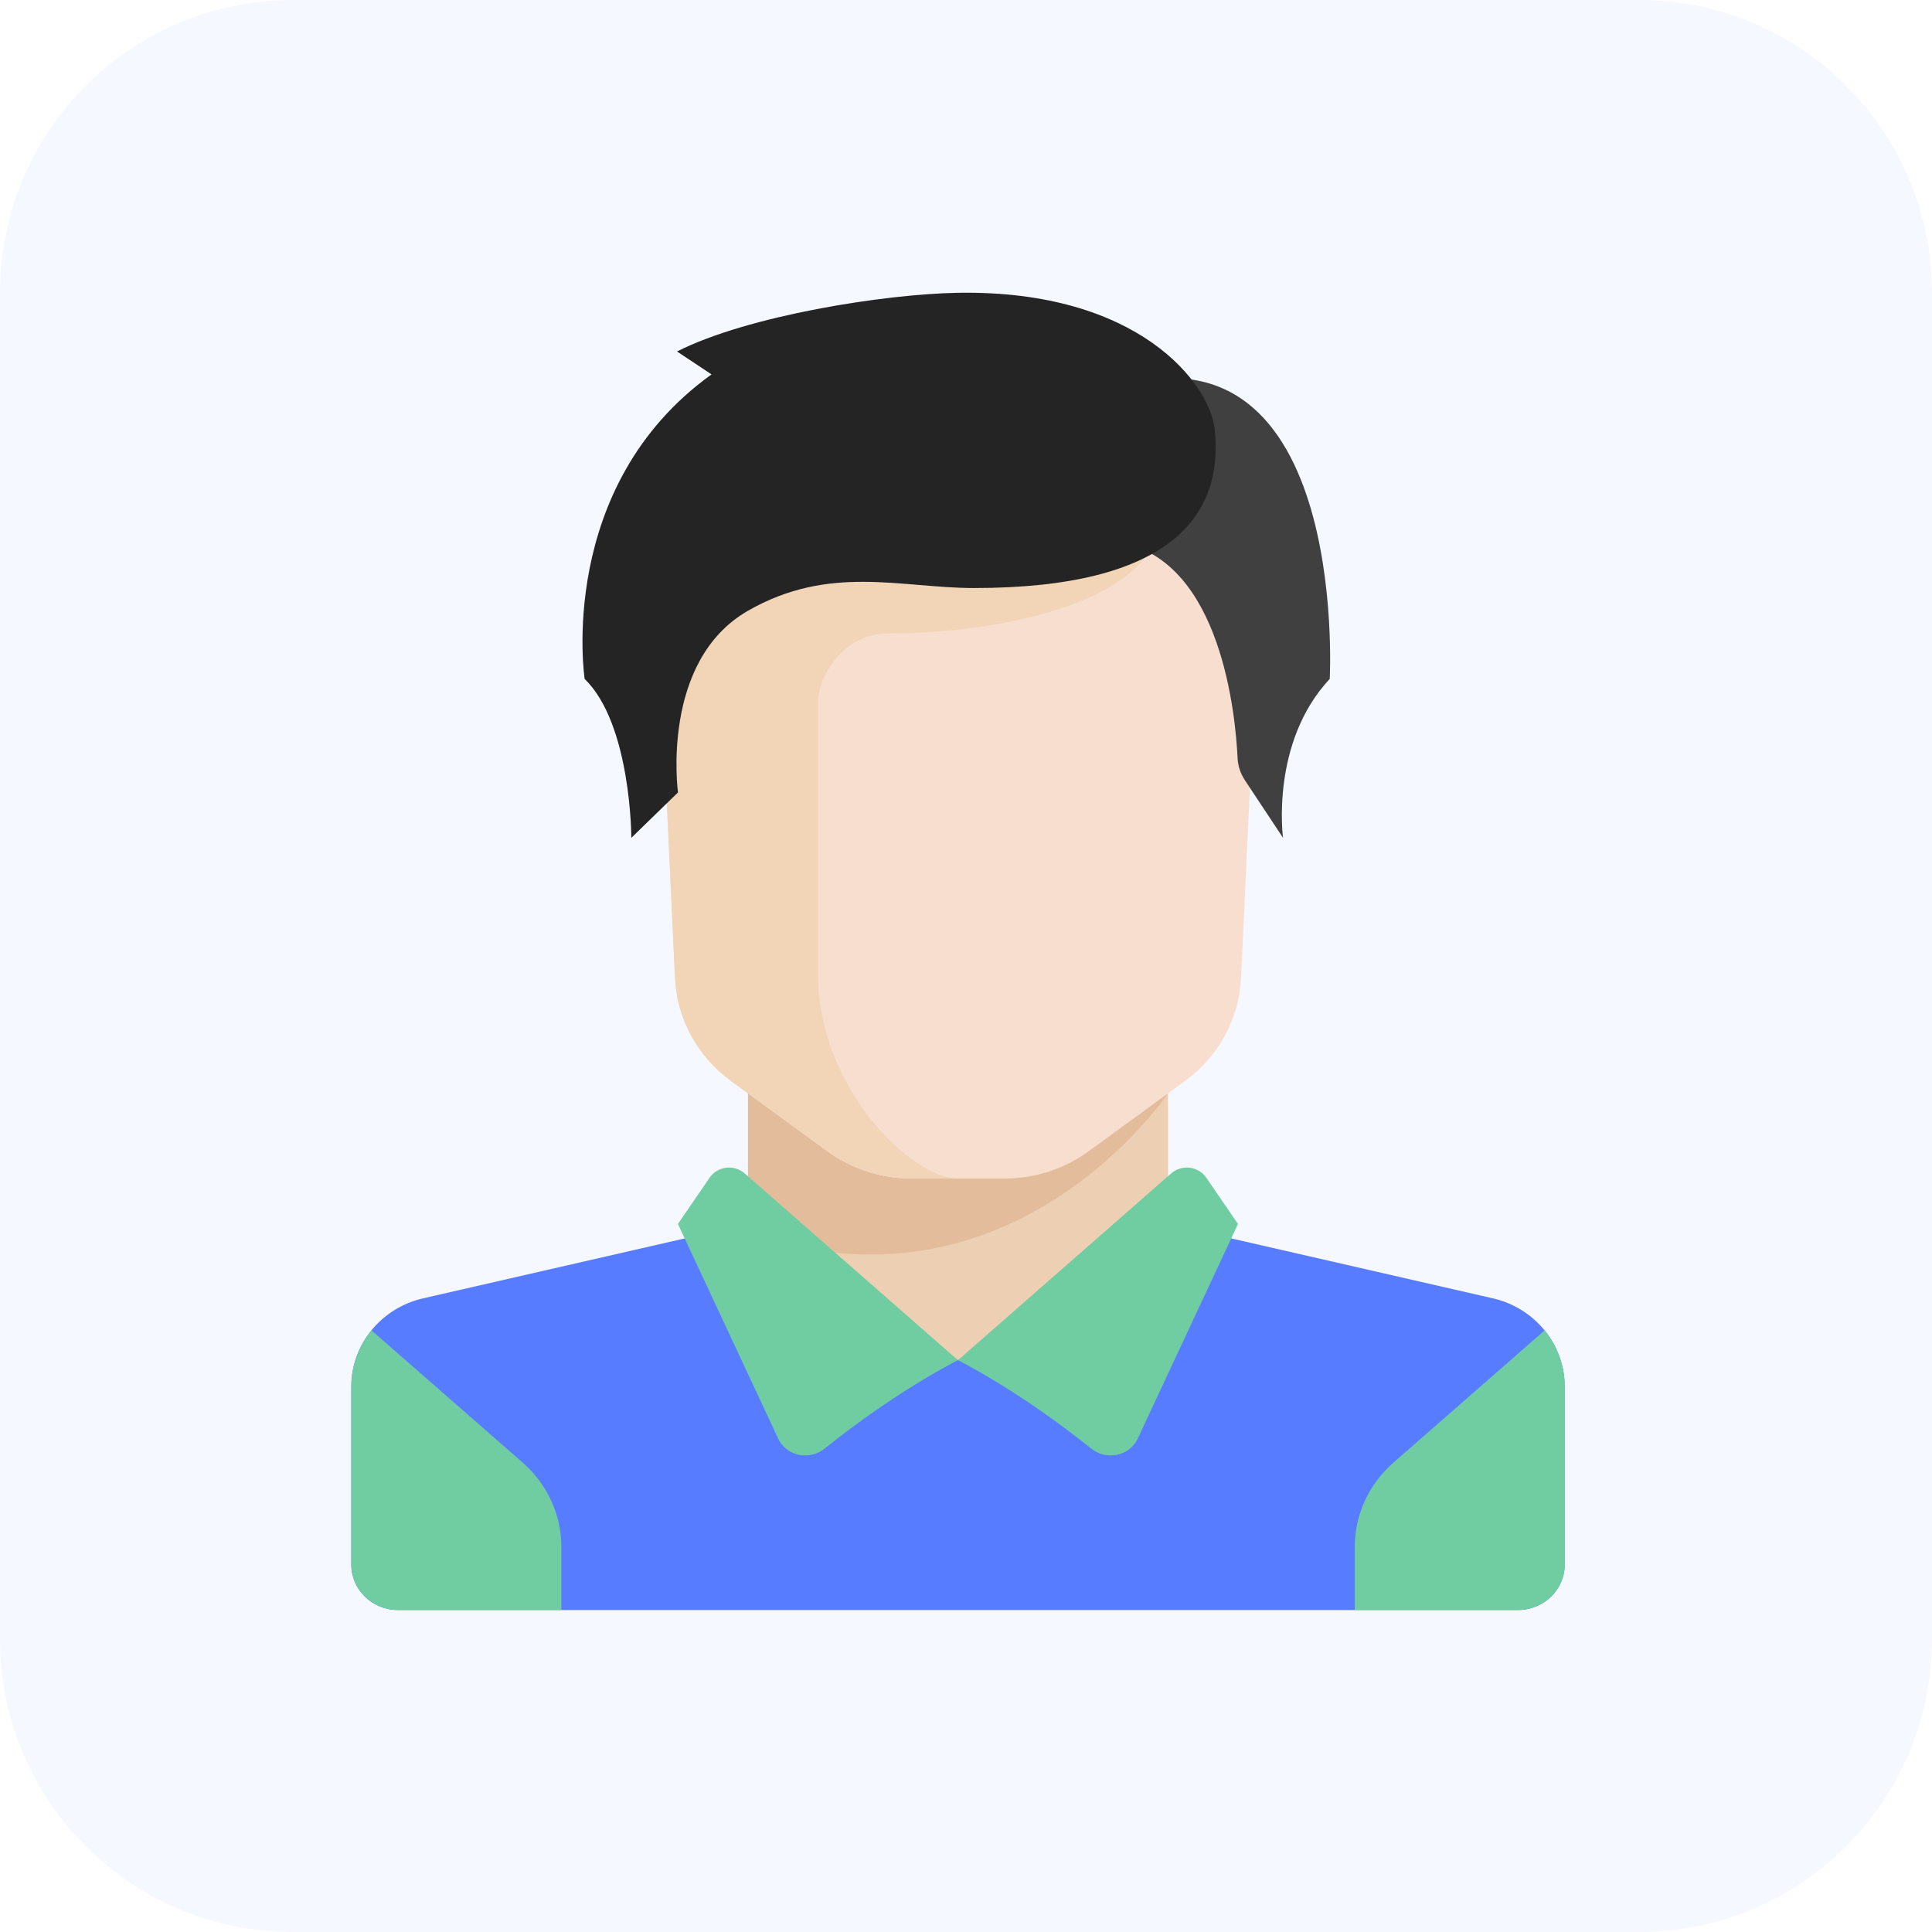
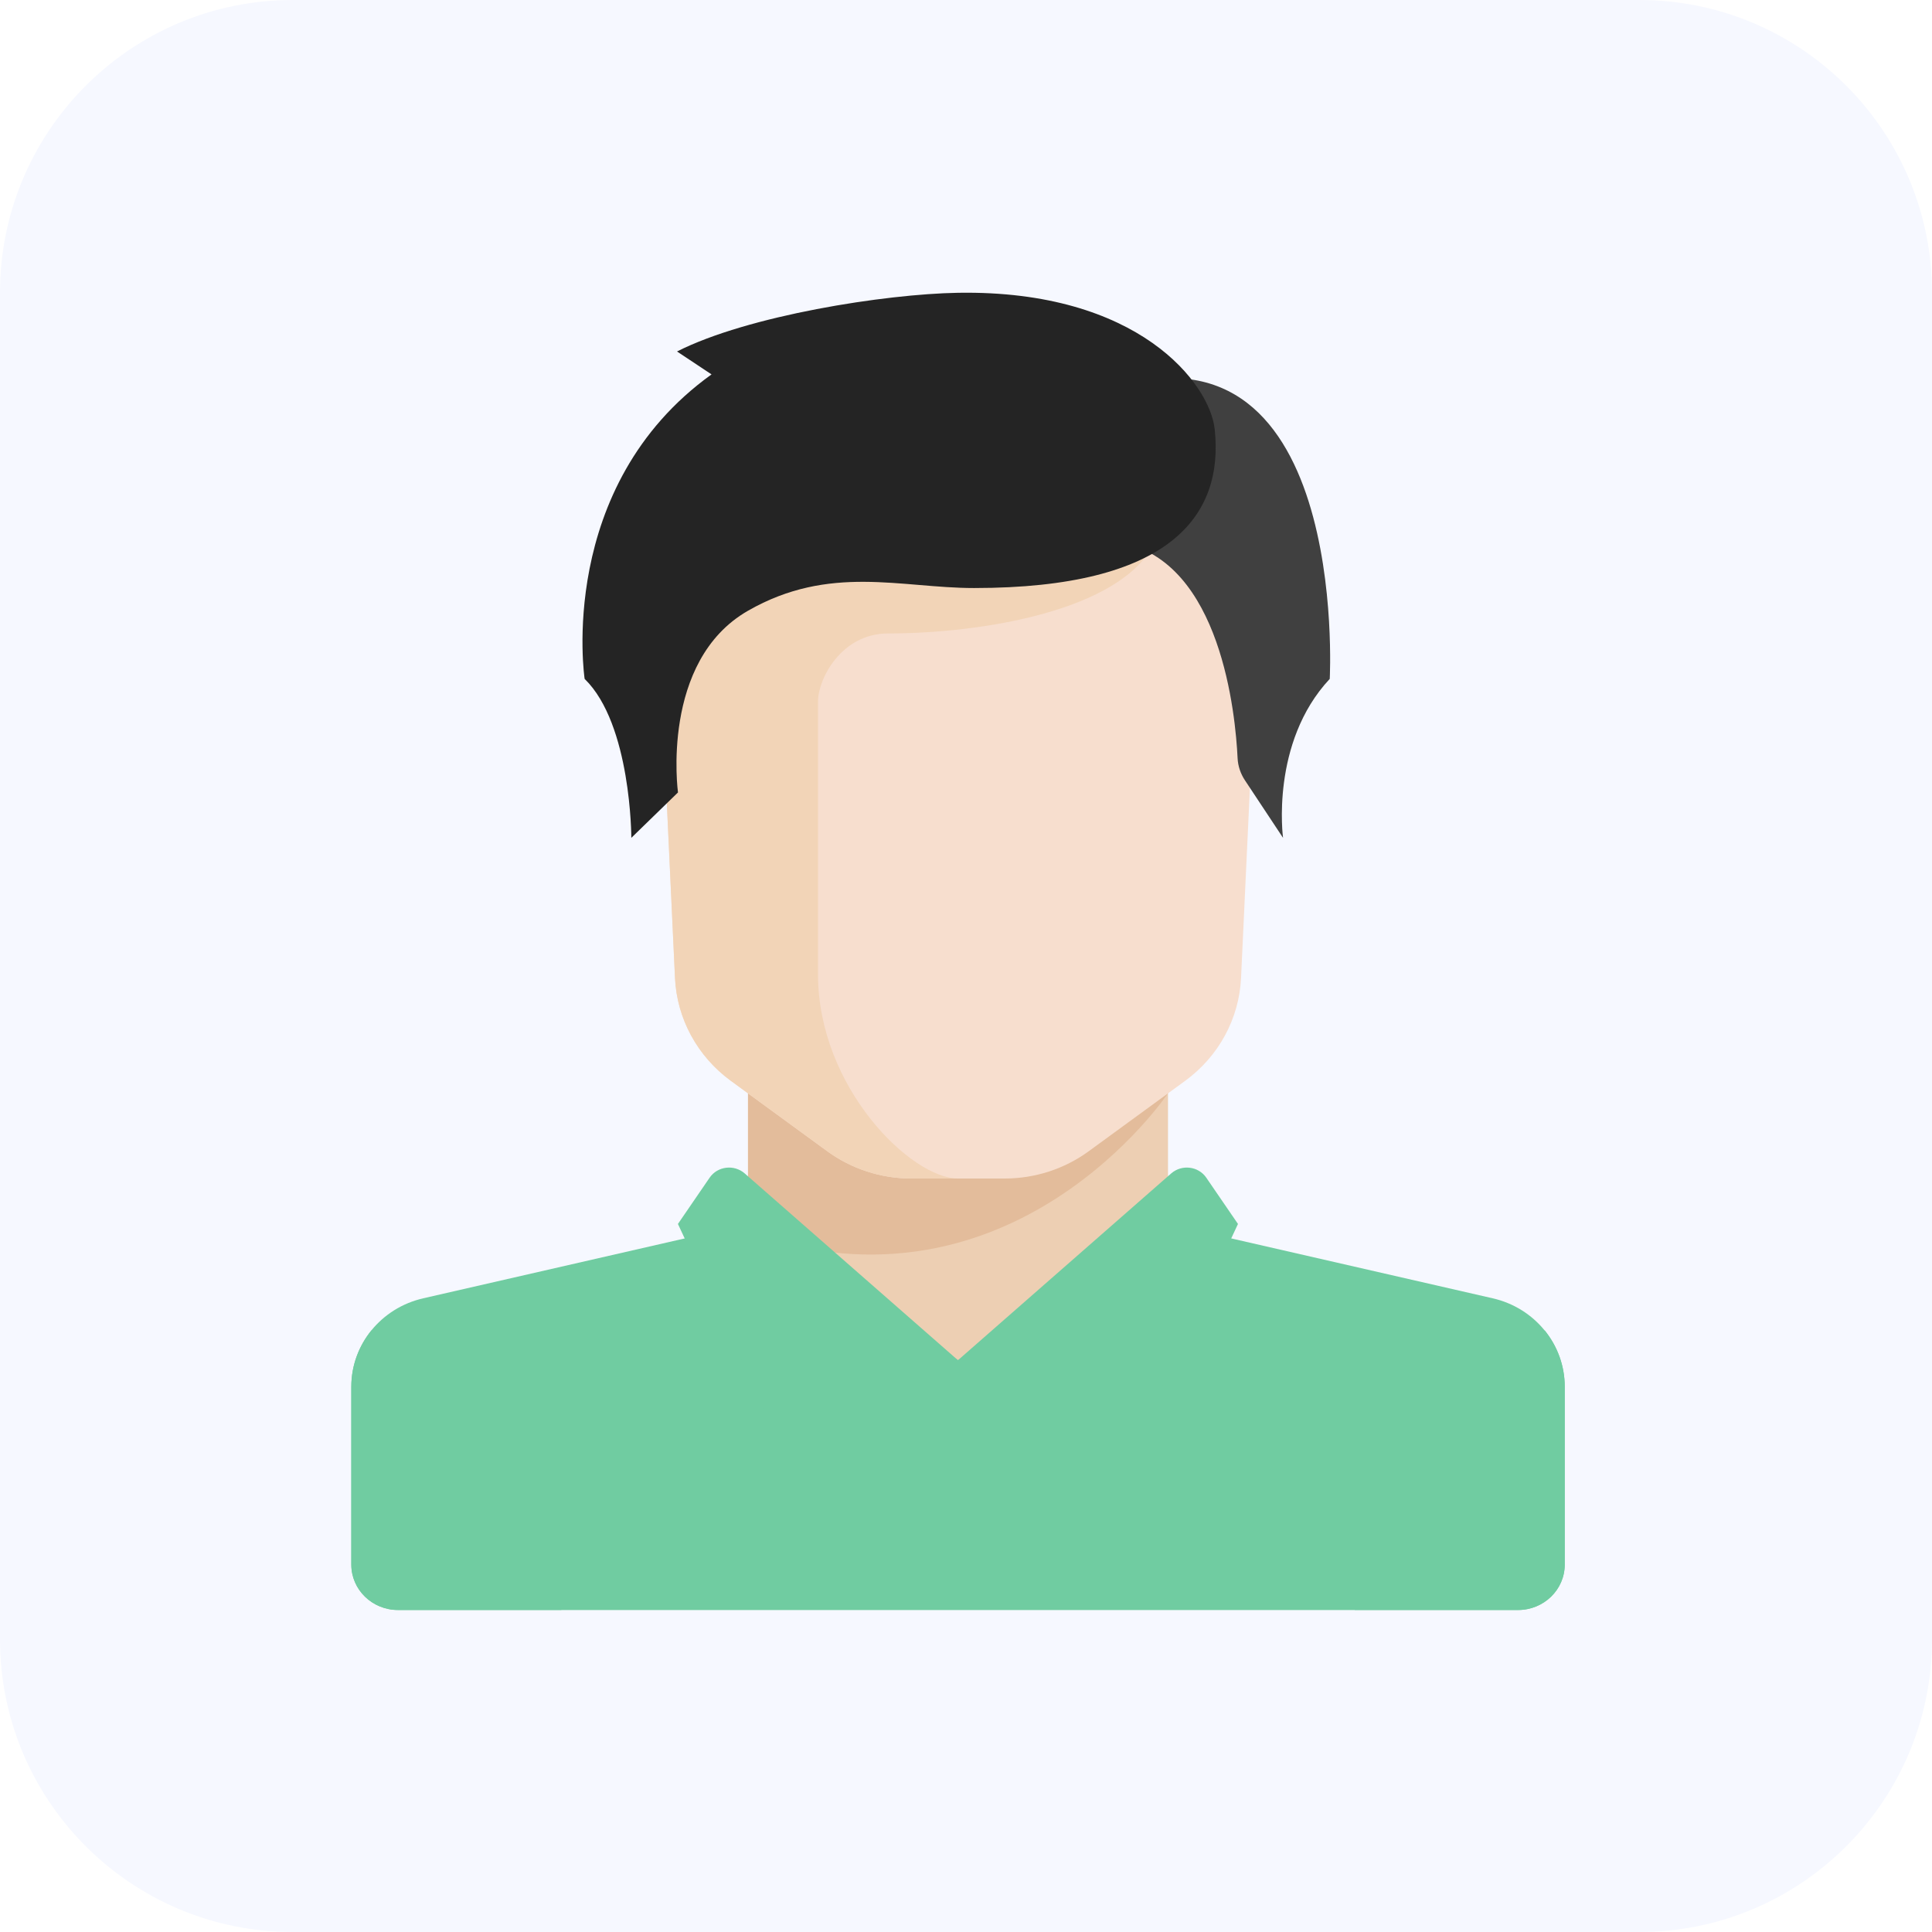
<svg xmlns="http://www.w3.org/2000/svg" width="66" height="66" viewBox="0 0 66 66" fill="none">
  <rect width="66" height="66" rx="10" fill="#F6F8FF" />
  <path d="M39.901 41.811V36.38H25.552V41.811L32.726 48.018L39.901 41.811Z" fill="#E6AF78" fill-opacity="0.56" />
-   <path d="M50.994 44.352L41.13 42.093C40.981 42.059 40.844 42.001 40.716 41.931L32.726 46.466L25.048 41.711C24.85 41.893 24.603 42.029 24.323 42.093L14.458 44.352C13.018 44.682 12 45.932 12 47.373V53.449C12 54.306 12.714 55.001 13.594 55.001H51.858C52.739 55.001 53.452 54.306 53.452 53.449V47.373C53.453 45.932 52.434 44.681 50.994 44.352Z" fill="#577CFF" />
+   <path d="M50.994 44.352L41.13 42.093C40.981 42.059 40.844 42.001 40.716 41.931L32.726 46.466L25.048 41.711C24.85 41.893 24.603 42.029 24.323 42.093L14.458 44.352C13.018 44.682 12 45.932 12 47.373V53.449C12 54.306 12.714 55.001 13.594 55.001H51.858C52.739 55.001 53.452 54.306 53.452 53.449V47.373C53.453 45.932 52.434 44.681 50.994 44.352Z" fill="#70cca1" />
  <path d="M25.552 36.38V42.11C34.59 45.279 39.901 37.348 39.901 37.348V36.38H25.552V36.38Z" fill="#D29B6E" fill-opacity="0.34" />
  <path d="M22.364 18.537L23.059 33.41C23.124 34.8 23.824 36.089 24.967 36.923L28.263 39.329C29.091 39.933 30.098 40.26 31.133 40.26H34.322C35.357 40.26 36.364 39.933 37.191 39.329L40.487 36.923C41.631 36.088 42.331 34.8 42.396 33.41L43.09 18.537H22.364Z" fill="#F7DECE" />
  <path d="M30.336 21.64C33.525 21.64 38.307 20.864 39.442 18.537H22.364L23.059 33.41C23.124 34.8 23.824 36.088 24.967 36.923L28.263 39.329C29.091 39.933 30.098 40.26 31.133 40.26H32.727C31.133 40.26 27.944 37.157 27.944 33.278C27.944 31.38 27.944 26.295 27.944 23.968C27.944 23.192 28.741 21.64 30.336 21.64Z" fill="#F2D4B7" />
  <path d="M17.855 49.964L12.69 45.447C12.257 45.981 12.003 46.652 12.003 47.371V53.447C12.003 54.304 12.717 54.999 13.597 54.999H19.177V52.849C19.177 51.748 18.697 50.699 17.855 49.964Z" fill="#70cca1" />
  <path d="M47.603 49.964L52.768 45.447C53.201 45.981 53.455 46.652 53.455 47.371V53.447C53.455 54.304 52.741 54.999 51.86 54.999H46.28V52.849C46.28 51.748 46.761 50.699 47.603 49.964Z" fill="#70cca1" />
  <path d="M25.439 40.085L32.725 46.467C32.725 46.467 30.684 47.47 28.166 49.49C27.647 49.907 26.861 49.739 26.582 49.142L23.159 41.812L24.242 40.231C24.512 39.838 25.077 39.769 25.439 40.085Z" fill="#70cca1" />
  <path d="M40.011 40.085L32.725 46.467C32.725 46.467 34.766 47.47 37.284 49.49C37.803 49.907 38.589 49.739 38.868 49.142L42.291 41.812L41.208 40.231C40.938 39.838 40.373 39.769 40.011 40.085Z" fill="#70cca1" />
  <path d="M37.557 13.397L38.304 18.537C41.715 19.201 42.207 24.412 42.278 25.9C42.291 26.17 42.379 26.431 42.53 26.658L43.831 28.623C43.831 28.623 43.386 25.374 45.426 23.192C45.426 23.192 46.126 10.294 37.557 13.397Z" fill="#404040" />
  <path d="M23.128 12.007L24.307 12.79C18.976 16.621 19.972 23.192 19.972 23.192C21.567 24.743 21.567 28.622 21.567 28.622L23.161 27.071C23.161 27.071 22.546 22.588 25.552 20.864C28.342 19.264 30.784 20.088 33.275 20.088C39.951 20.088 41.819 17.64 41.495 14.657C41.328 13.114 38.904 9.9 32.727 10.002C30.234 10.044 25.552 10.778 23.128 12.007Z" fill="#242424" />
</svg>
